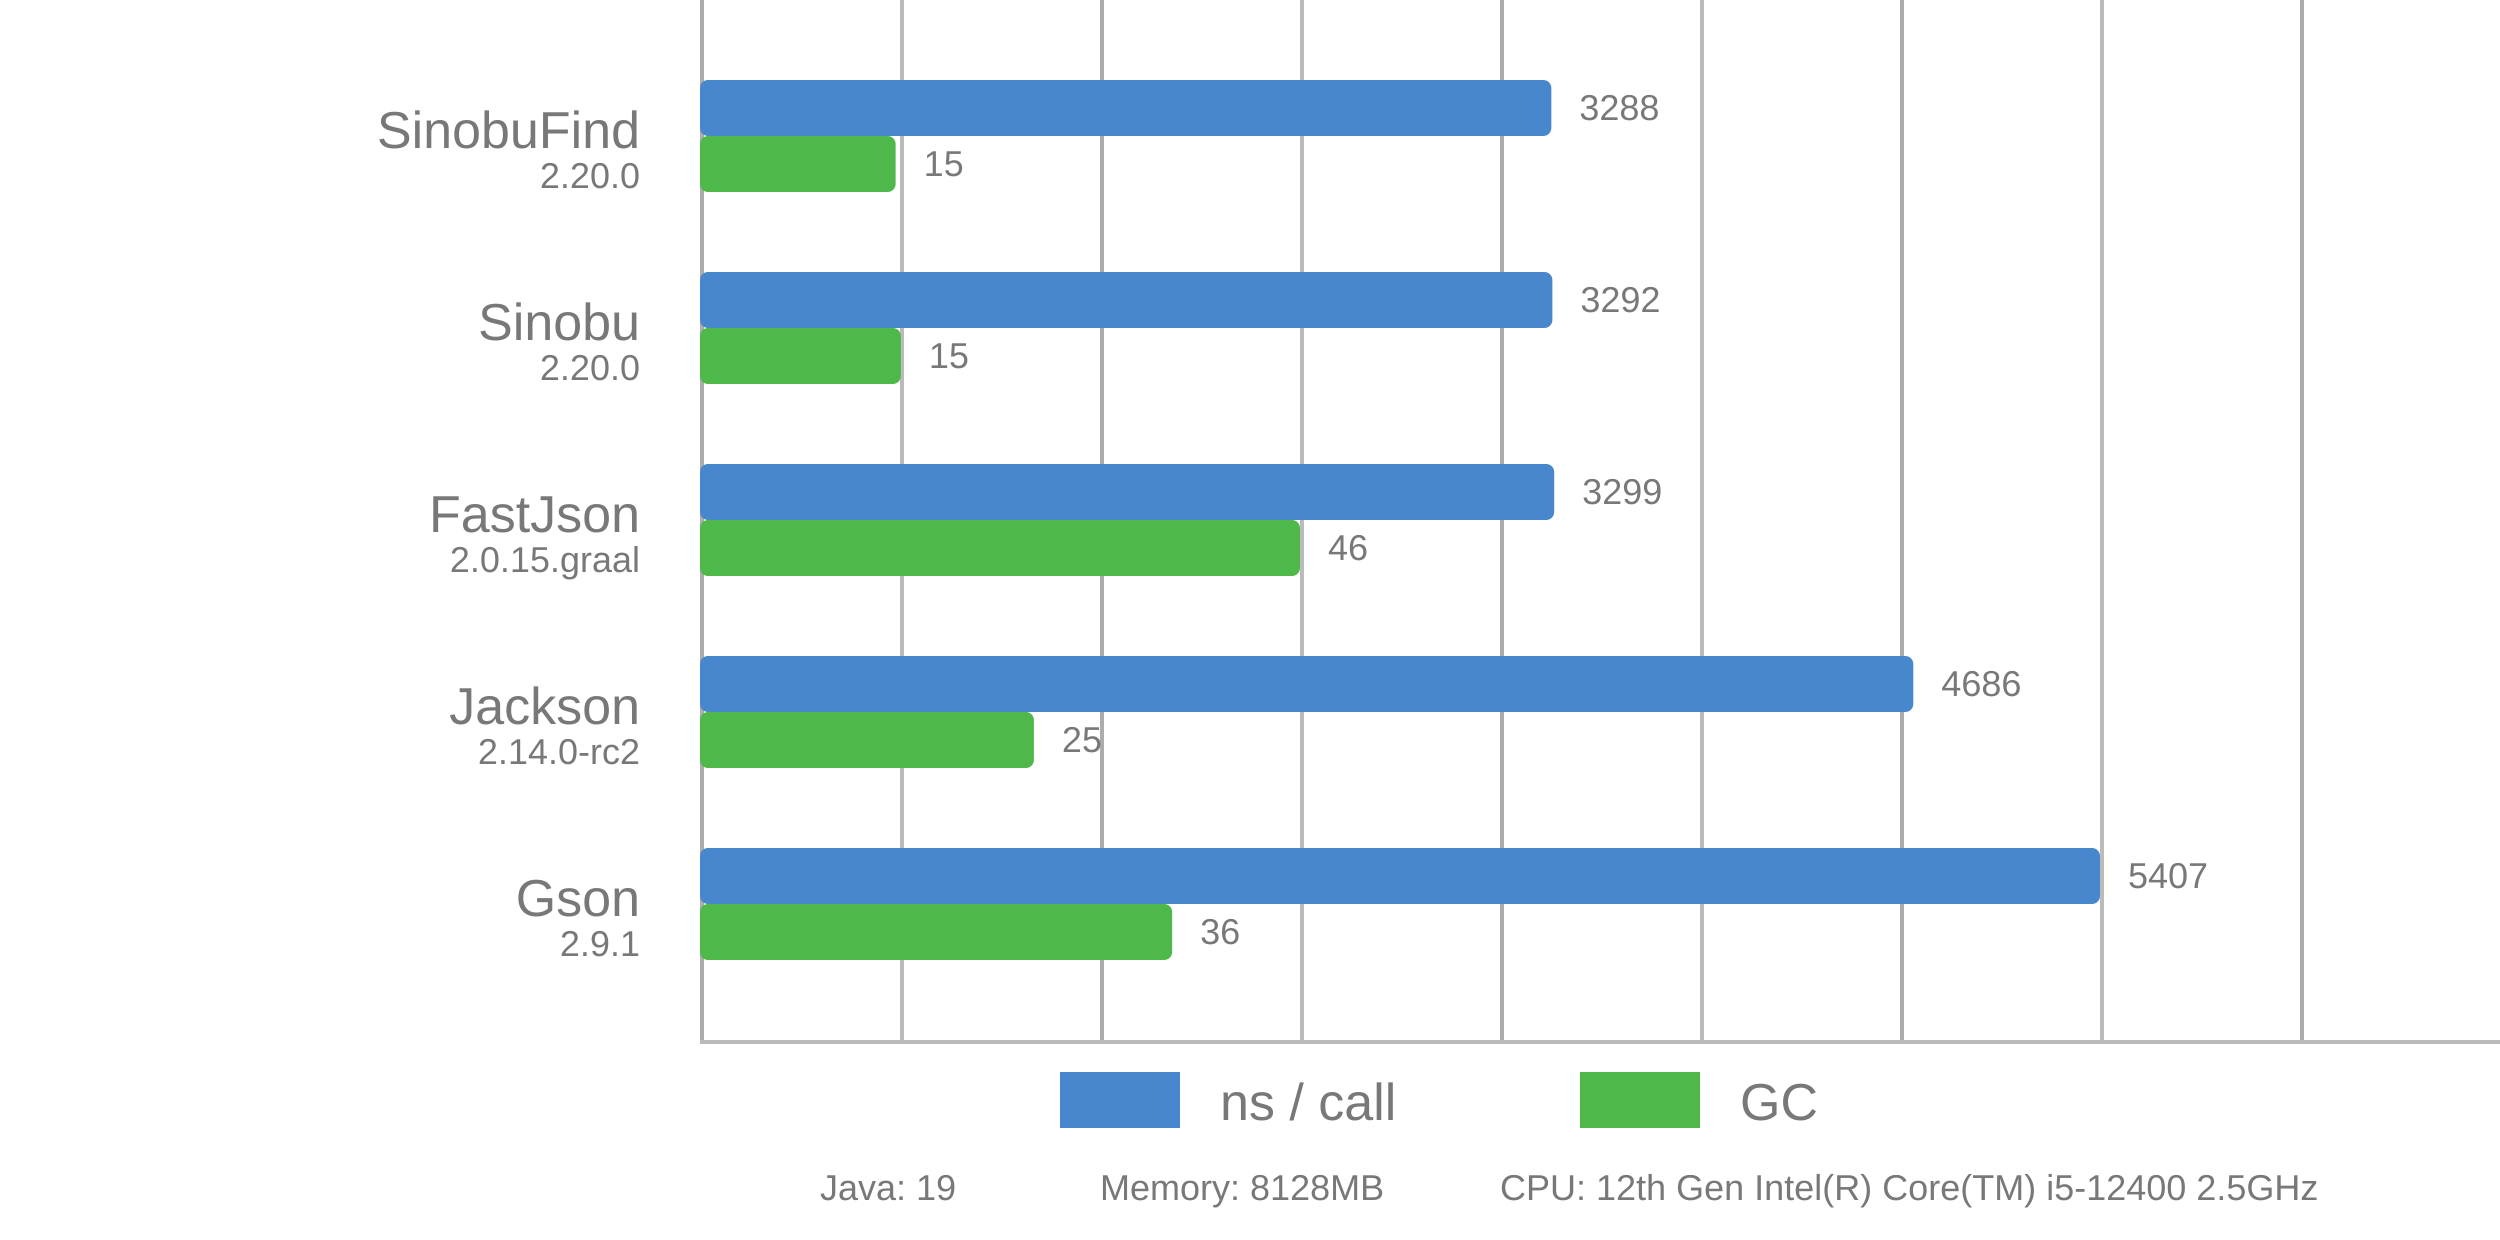
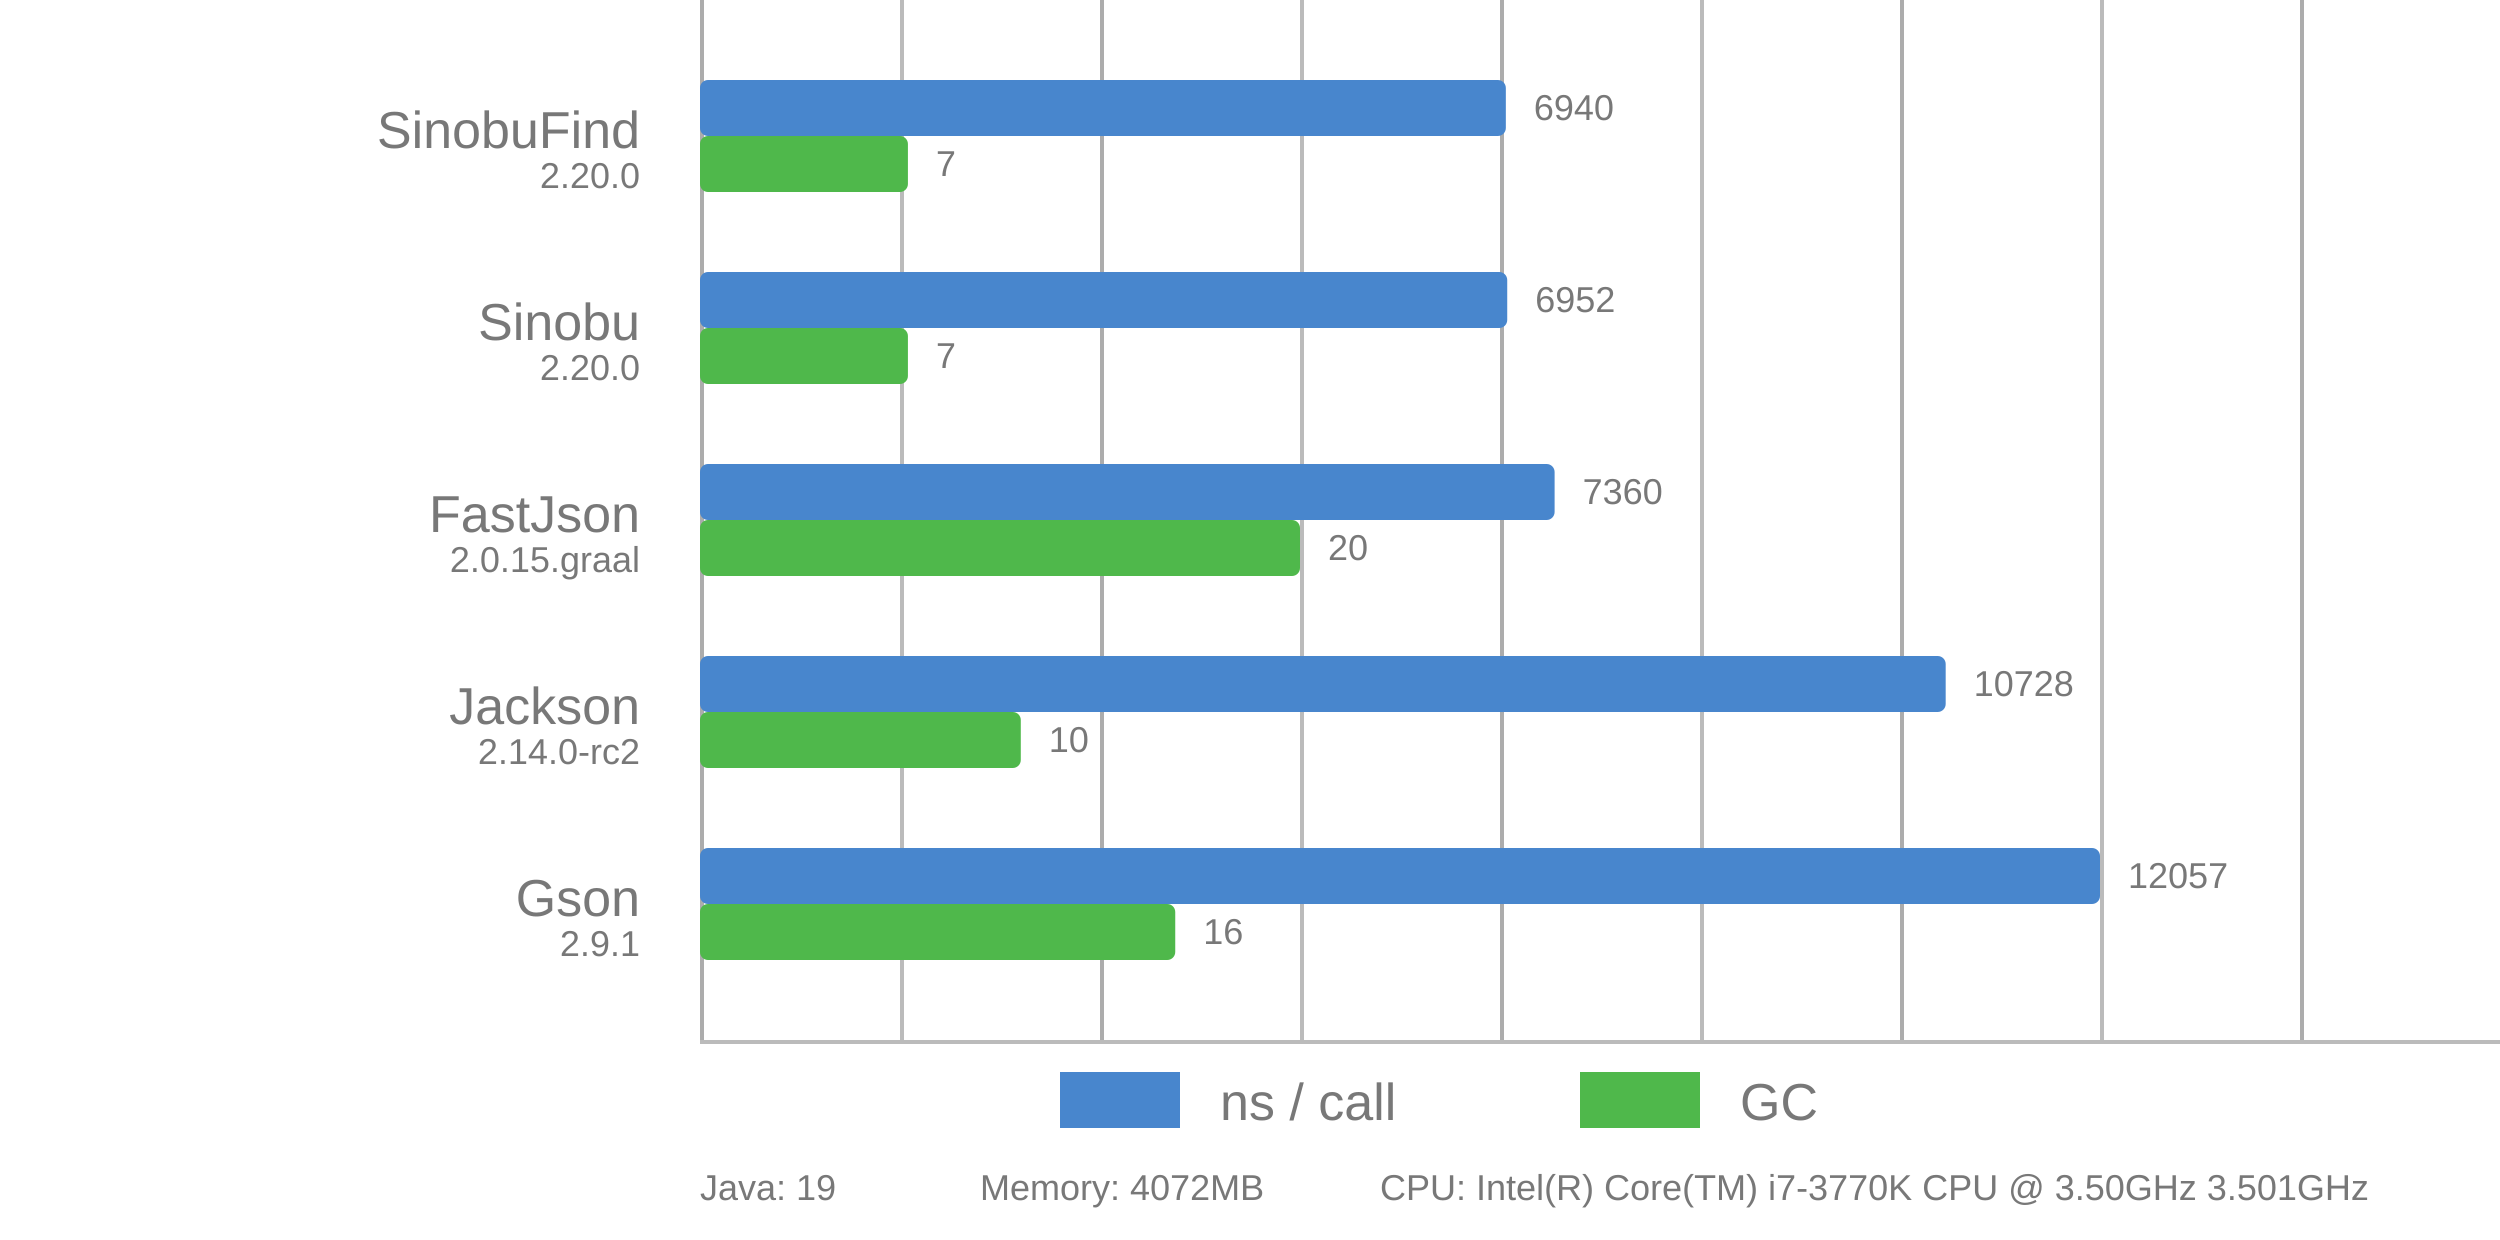
<svg xmlns="http://www.w3.org/2000/svg" viewBox="0 0 625 310">
  <style>
      text {
          font-family: Arial;
          font-size: 13px;
          fill: #787878;
      }

      .desc {
          font-size: 9px;
      }

      .vline {
          fill: #acacac;
          stroke: none;
          stroke-width: 0;
      }

      .subline {
          fill: #bbb;
          stroke: none;
          stroke-width: 0;
      }

      .call {
          fill: #4886CD;
          stroke-linejoin: round;
          height: 14px;
      }

      .gc {
          fill: #4FB84B;
          stroke-linejoin: round;
          height: 14px;
      }
  </style>
  <g>
    <rect x="175" y="0" width="1" height="260" class="vline" />
    <rect x="275" y="0" width="1" height="260" class="vline" />
    <rect x="375" y="0" width="1" height="260" class="vline" />
    <rect x="475" y="0" width="1" height="260" class="vline" />
    <rect x="575" y="0" width="1" height="260" class="vline" />
    <rect x="225" y="0" width="1" height="260" class="subline" />
    <rect x="325" y="0" width="1" height="260" class="subline" />
    <rect x="425" y="0" width="1" height="260" class="subline" />
    <rect x="525" y="0" width="1" height="260" class="subline" />
    <rect x="175" y="260" width="450" height="1" class="subline" />
    <rect x="265" y="268" width="30" class="call" />
    <text x="305" y="280">ns / call</text>
    <rect x="395" y="268" width="30" class="gc" />
    <text x="435" y="280">GC</text>
  </g>
-   <rect x="175" y="20" width="212.835" rx="2" ry="2" class="call" />
-   <rect x="175" y="34" width="48.913" rx="2" ry="2" class="gc" />
+   <rect x="175" y="20" width="201.46" rx="2" ry="2" class="call" />
+   <rect x="175" y="34" width="51.98" rx="2" ry="2" class="gc" />
  <text x="160" y="37" text-anchor="end">SinobuFind</text>
  <text x="160" y="47" text-anchor="end" class="desc">2.20.0</text>
-   <text x="394.835" y="30" class="desc">3288</text>
-   <text x="230.913" y="44" class="desc">15</text>
-   <rect x="175" y="68" width="213.094" rx="2" ry="2" class="call" />
-   <rect x="175" y="82" width="50.217" rx="2" ry="2" class="gc" />
+   <text x="383.46" y="30" class="desc">6940</text>
+   <text x="233.98" y="44" class="desc">7</text>
+   <rect x="175" y="68" width="201.808" rx="2" ry="2" class="call" />
+   <rect x="175" y="82" width="51.98" rx="2" ry="2" class="gc" />
  <text x="160" y="85" text-anchor="end">Sinobu</text>
  <text x="160" y="95" text-anchor="end" class="desc">2.20.0</text>
-   <text x="395.094" y="78" class="desc">3292</text>
-   <text x="232.217" y="92" class="desc">15</text>
-   <rect x="175" y="116" width="213.547" rx="2" ry="2" class="call" />
+   <text x="383.808" y="78" class="desc">6952</text>
+   <text x="233.98" y="92" class="desc">7</text>
+   <rect x="175" y="116" width="213.652" rx="2" ry="2" class="call" />
  <rect x="175" y="130" width="150" rx="2" ry="2" class="gc" />
  <text x="160" y="133" text-anchor="end">FastJson</text>
  <text x="160" y="143" text-anchor="end" class="desc">2.0.15.graal</text>
-   <text x="395.547" y="126" class="desc">3299</text>
-   <text x="332" y="140" class="desc">46</text>
-   <rect x="175" y="164" width="303.329" rx="2" ry="2" class="call" />
-   <rect x="175" y="178" width="83.478" rx="2" ry="2" class="gc" />
+   <text x="395.652" y="126" class="desc">7360</text>
+   <text x="332" y="140" class="desc">20</text>
+   <rect x="175" y="164" width="311.421" rx="2" ry="2" class="call" />
+   <rect x="175" y="178" width="80.198" rx="2" ry="2" class="gc" />
  <text x="160" y="181" text-anchor="end">Jackson</text>
  <text x="160" y="191" text-anchor="end" class="desc">2.14.0-rc2</text>
-   <text x="485.329" y="174" class="desc">4686</text>
-   <text x="265.478" y="188" class="desc">25</text>
+   <text x="493.421" y="174" class="desc">10728</text>
+   <text x="262.198" y="188" class="desc">10</text>
  <rect x="175" y="212" width="350" rx="2" ry="2" class="call" />
-   <rect x="175" y="226" width="118.043" rx="2" ry="2" class="gc" />
+   <rect x="175" y="226" width="118.812" rx="2" ry="2" class="gc" />
  <text x="160" y="229" text-anchor="end">Gson</text>
  <text x="160" y="239" text-anchor="end" class="desc">2.9.1</text>
-   <text x="532" y="222" class="desc">5407</text>
-   <text x="300.043" y="236" class="desc">36</text>
-   <text x="205" y="300" class="desc">Java: 19</text>
-   <text x="275" y="300" class="desc">Memory: 8128MB</text>
-   <text x="375" y="300" class="desc">CPU: 12th Gen Intel(R) Core(TM) i5-12400 2.5GHz</text>
+   <text x="532" y="222" class="desc">12057</text>
+   <text x="300.812" y="236" class="desc">16</text>
+   <text x="175" y="300" class="desc">Java: 19</text>
+   <text x="245" y="300" class="desc">Memory: 4072MB</text>
+   <text x="345" y="300" class="desc">CPU: Intel(R) Core(TM) i7-3770K CPU @ 3.50GHz 3.501GHz</text>
</svg>
